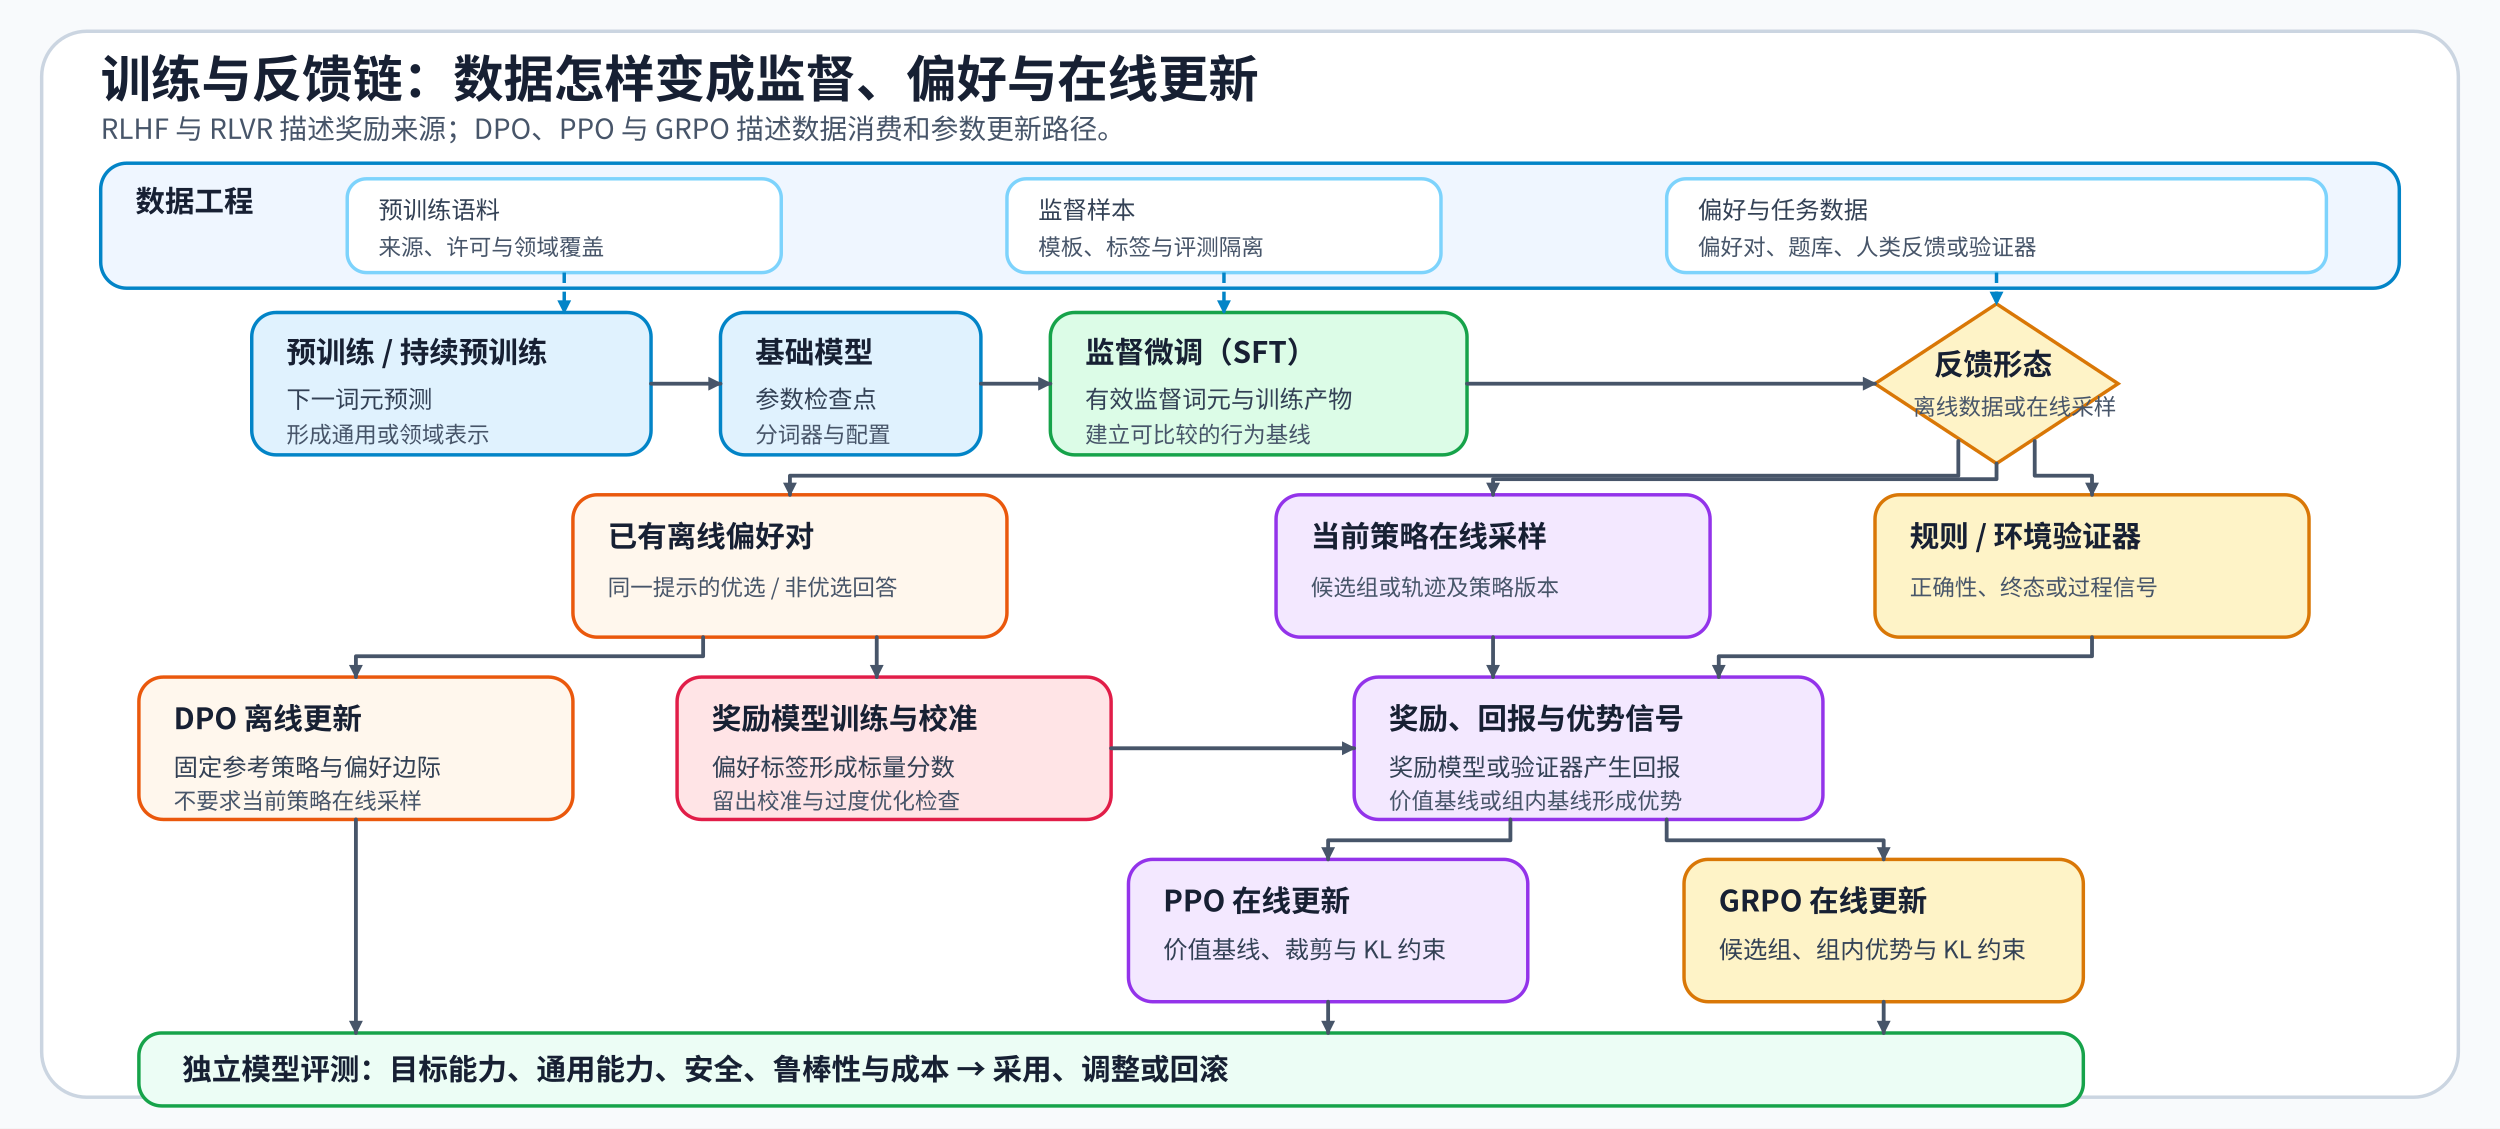
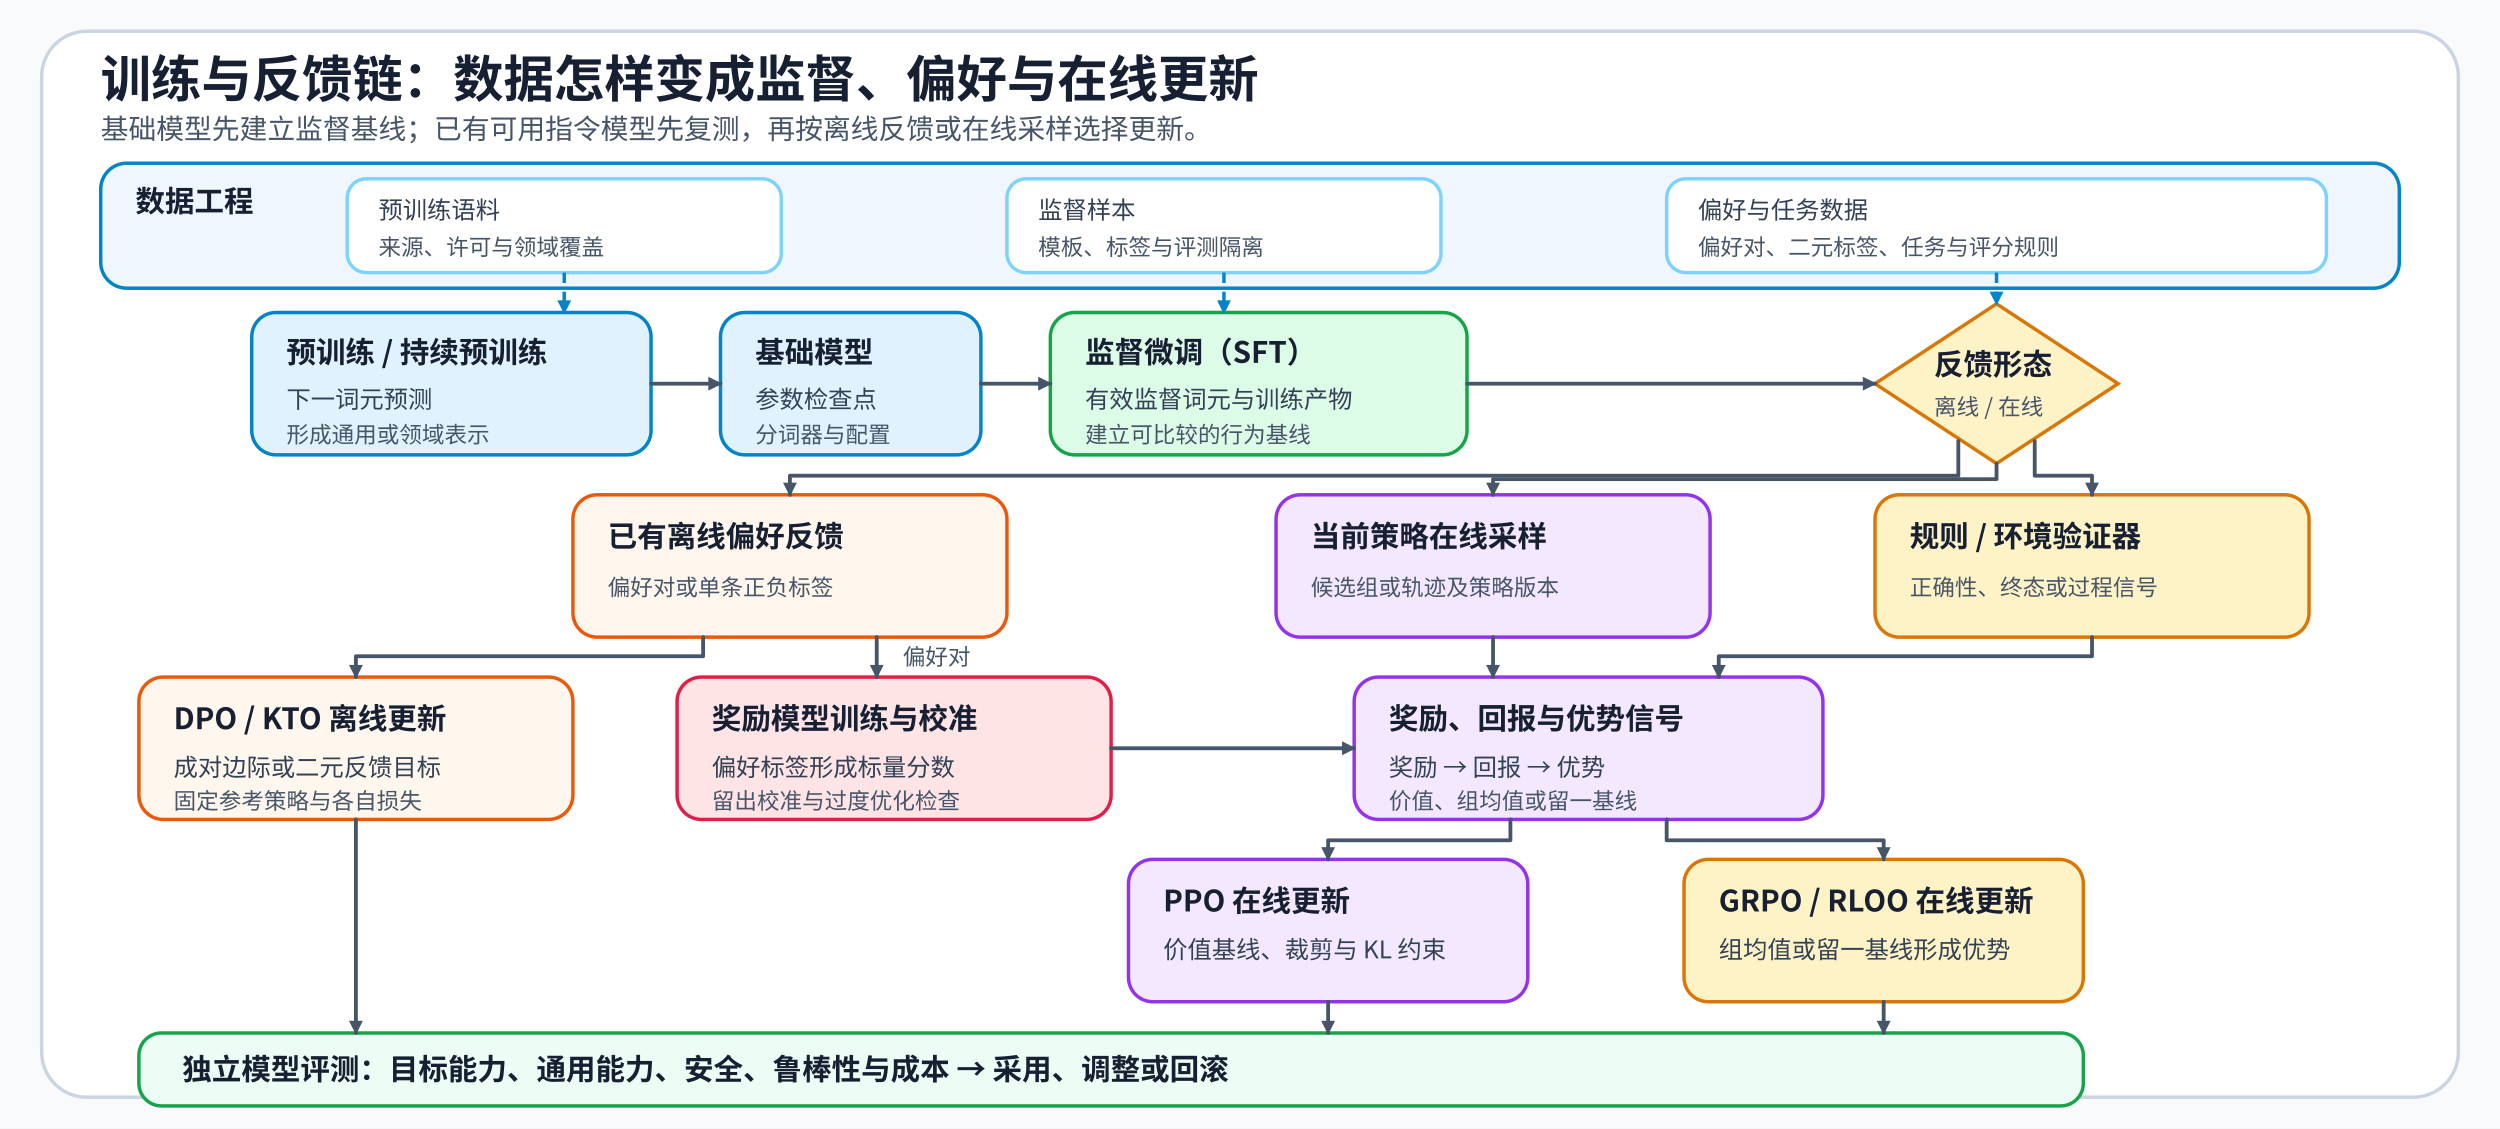
<svg xmlns="http://www.w3.org/2000/svg" width="1440" height="650" viewBox="0 0 1440 650" role="img" aria-labelledby="title desc">
  <defs>
    <marker id="arrow" markerWidth="8" markerHeight="8" refX="7" refY="4" orient="auto" markerUnits="userSpaceOnUse">
      <path d="M0 0L8 4L0 8Z" fill="#475569" />
    </marker>
    <marker id="dataArrow" markerWidth="8" markerHeight="8" refX="7" refY="4" orient="auto" markerUnits="userSpaceOnUse">
      <path d="M0 0L8 4L0 8Z" fill="#0284C7" />
    </marker>
    <style>
      .title{font-family:"Noto Sans CJK SC",sans-serif;font-size:29px;font-weight:700;fill:#172033}.subtitle{font-family:"Noto Sans CJK SC",sans-serif;font-size:16px;fill:#475569}
      .head{font-family:"Noto Sans CJK SC",sans-serif;font-size:17px;font-weight:700;fill:#172033}.copy{font-family:"Noto Sans CJK SC",sans-serif;font-size:14px;fill:#334155}.small{font-family:"Noto Sans CJK SC",sans-serif;font-size:13px;fill:#475569}
      .node{stroke-width:2}.line{fill:none;stroke:#475569;stroke-width:2.2;stroke-linecap:round;stroke-linejoin:round;marker-end:url(#arrow)}.data{fill:none;stroke:#0284C7;stroke-width:2;stroke-dasharray:6 5;marker-end:url(#dataArrow)}
    </style>
  </defs>
  <rect width="1440" height="650" fill="#F8FAFC" />
  <rect x="24" y="18" width="1392" height="614" rx="26" fill="#FFFFFF" stroke="#CBD5E1" stroke-width="2" data-layout-role="panel" />
  <text x="58" y="56" class="title">训练与反馈链：数据怎样变成监督、偏好与在线更新</text>
-   <text x="58" y="80" class="subtitle">RLHF 与 RLVR 描述奖励来源；DPO、PPO 与 GRPO 描述数据消费和参数更新路径。</text>
+   <text x="58" y="80" class="subtitle">基础模型先建立监督基线；已有可用指令模型先复测，再按离线反馈或在线采样选择更新。</text>
  <rect x="58" y="94" width="1324" height="72" rx="15" fill="#EFF6FF" stroke="#0284C7" stroke-width="2" data-layout-role="panel" />
  <text x="78" y="122" class="head">数据工程</text>
  <rect x="200" y="103" width="250" height="54" rx="11" class="node" fill="#FFFFFF" stroke="#7DD3FC" />
  <text x="218" y="126" class="copy">预训练语料</text>
  <text x="218" y="147" class="small">来源、许可与领域覆盖</text>
  <rect x="580" y="103" width="250" height="54" rx="11" class="node" fill="#FFFFFF" stroke="#7DD3FC" />
  <text x="598" y="126" class="copy">监督样本</text>
  <text x="598" y="147" class="small">模板、标签与评测隔离</text>
  <rect x="960" y="103" width="380" height="54" rx="11" class="node" fill="#FFFFFF" stroke="#7DD3FC" />
  <text x="978" y="126" class="copy">偏好与任务数据</text>
-   <text x="978" y="147" class="small">偏好对、题库、人类反馈或验证器</text>
+   <text x="978" y="147" class="small">偏好对、二元标签、任务与评分规则</text>
  <rect x="145" y="180" width="230" height="82" rx="14" class="node" fill="#E0F2FE" stroke="#0284C7" />
  <text x="165" y="209" class="head">预训练 / 持续预训练</text>
  <text x="165" y="235" class="copy">下一词元预测</text>
  <text x="165" y="255" class="small">形成通用或领域表示</text>
  <rect x="415" y="180" width="150" height="82" rx="14" class="node" fill="#E0F2FE" stroke="#0284C7" />
  <text x="435" y="209" class="head">基础模型</text>
  <text x="435" y="235" class="copy">参数检查点</text>
  <text x="435" y="255" class="small">分词器与配置</text>
  <rect x="605" y="180" width="240" height="82" rx="14" class="node" fill="#DCFCE7" stroke="#16A34A" />
  <text x="625" y="209" class="head">监督微调（SFT）</text>
  <text x="625" y="235" class="copy">有效监督词元与训练产物</text>
  <text x="625" y="255" class="small">建立可比较的行为基线</text>
  <polygon points="1150,175 1220,221 1150,267 1080,221" fill="#FEF3C7" stroke="#D97706" stroke-width="2" />
  <text x="1114" y="216" class="head">反馈形态</text>
-   <text x="1102" y="239" class="small">离线数据或在线采样</text>
+   <text x="1114" y="239" class="small">离线 / 在线</text>
  <path d="M325 157V180" class="data" />
  <path d="M705 157V180" class="data" />
  <path d="M1150 157V175" class="data" />
  <path d="M375 221H415" class="line" />
  <path d="M565 221H605" class="line" />
  <path d="M845 221H1080" class="line" />
  <rect x="330" y="285" width="250" height="82" rx="14" class="node" fill="#FFF7ED" stroke="#EA580C" />
-   <text x="350" y="315" class="head">已有离线偏好对</text>
-   <text x="350" y="343" class="small">同一提示的优选 / 非优选回答</text>
+   <text x="350" y="315" class="head">已有离线偏好反馈</text>
+   <text x="350" y="343" class="small">偏好对或单条正负标签</text>
  <rect x="735" y="285" width="250" height="82" rx="14" class="node" fill="#F3E8FF" stroke="#9333EA" />
  <text x="755" y="315" class="head">当前策略在线采样</text>
  <text x="755" y="343" class="small">候选组或轨迹及策略版本</text>
  <rect x="1080" y="285" width="250" height="82" rx="14" class="node" fill="#FEF3C7" stroke="#D97706" />
  <text x="1100" y="315" class="head">规则 / 环境验证器</text>
  <text x="1100" y="343" class="small">正确性、终态或过程信号</text>
  <path d="M1128 254V274H455V285" class="line" />
  <path d="M1150 267V276H860V285" class="line" />
  <path d="M1172 254V274H1205V285" class="line" />
  <rect x="80" y="390" width="250" height="82" rx="14" class="node" fill="#FFF7ED" stroke="#EA580C" />
-   <text x="100" y="420" class="head">DPO 离线更新</text>
-   <text x="100" y="447" class="copy">固定参考策略与偏好边际</text>
-   <text x="100" y="466" class="small">不要求当前策略在线采样</text>
+   <text x="100" y="420" class="head">DPO / KTO 离线更新</text>
+   <text x="100" y="447" class="copy">成对边际或二元反馈目标</text>
+   <text x="100" y="466" class="small">固定参考策略与各自损失</text>
  <rect x="390" y="390" width="250" height="82" rx="14" class="node" fill="#FFE4E6" stroke="#E11D48" />
  <text x="410" y="420" class="head">奖励模型训练与校准</text>
  <text x="410" y="447" class="copy">偏好标签形成标量分数</text>
  <text x="410" y="466" class="small">留出校准与过度优化检查</text>
  <rect x="780" y="390" width="270" height="82" rx="14" class="node" fill="#F3E8FF" stroke="#9333EA" />
  <text x="800" y="420" class="head">奖励、回报与优势信号</text>
-   <text x="800" y="447" class="copy">奖励模型或验证器产生回报</text>
-   <text x="800" y="466" class="small">价值基线或组内基线形成优势</text>
+   <text x="800" y="447" class="copy">奖励 → 回报 → 优势</text>
+   <text x="800" y="466" class="small">价值、组均值或留一基线</text>
  <path d="M405 367V378H205V390" class="line" />
  <path d="M505 367V390" class="line" />
  <path d="M860 367V390" class="line" />
  <path d="M640 431H780" class="line" />
  <path d="M1205 367V378H990V390" class="line" />
+   <text x="520" y="383" class="small">偏好对</text>
  <rect x="650" y="495" width="230" height="82" rx="14" class="node" fill="#F3E8FF" stroke="#9333EA" />
  <text x="670" y="525" class="head">PPO 在线更新</text>
  <text x="670" y="552" class="copy">价值基线、裁剪与 KL 约束</text>
  <rect x="970" y="495" width="230" height="82" rx="14" class="node" fill="#FEF3C7" stroke="#D97706" />
-   <text x="990" y="525" class="head">GRPO 在线更新</text>
-   <text x="990" y="552" class="copy">候选组、组内优势与 KL 约束</text>
+   <text x="990" y="525" class="head">GRPO / RLOO 在线更新</text>
+   <text x="990" y="552" class="copy">组均值或留一基线形成优势</text>
  <path d="M870 472V484H765V495" class="line" />
  <path d="M960 472V484H1085V495" class="line" />
  <rect x="80" y="595" width="1120" height="42" rx="13" class="node" fill="#ECFDF5" stroke="#16A34A" />
  <text x="105" y="622" class="head">独立模型评测：目标能力、通用能力、安全、鲁棒性与成本 → 采用、调整或回滚</text>
  <path d="M205 472V595" class="line" />
  <path d="M765 577V595" class="line" />
  <path d="M1085 577V595" class="line" />
</svg>
